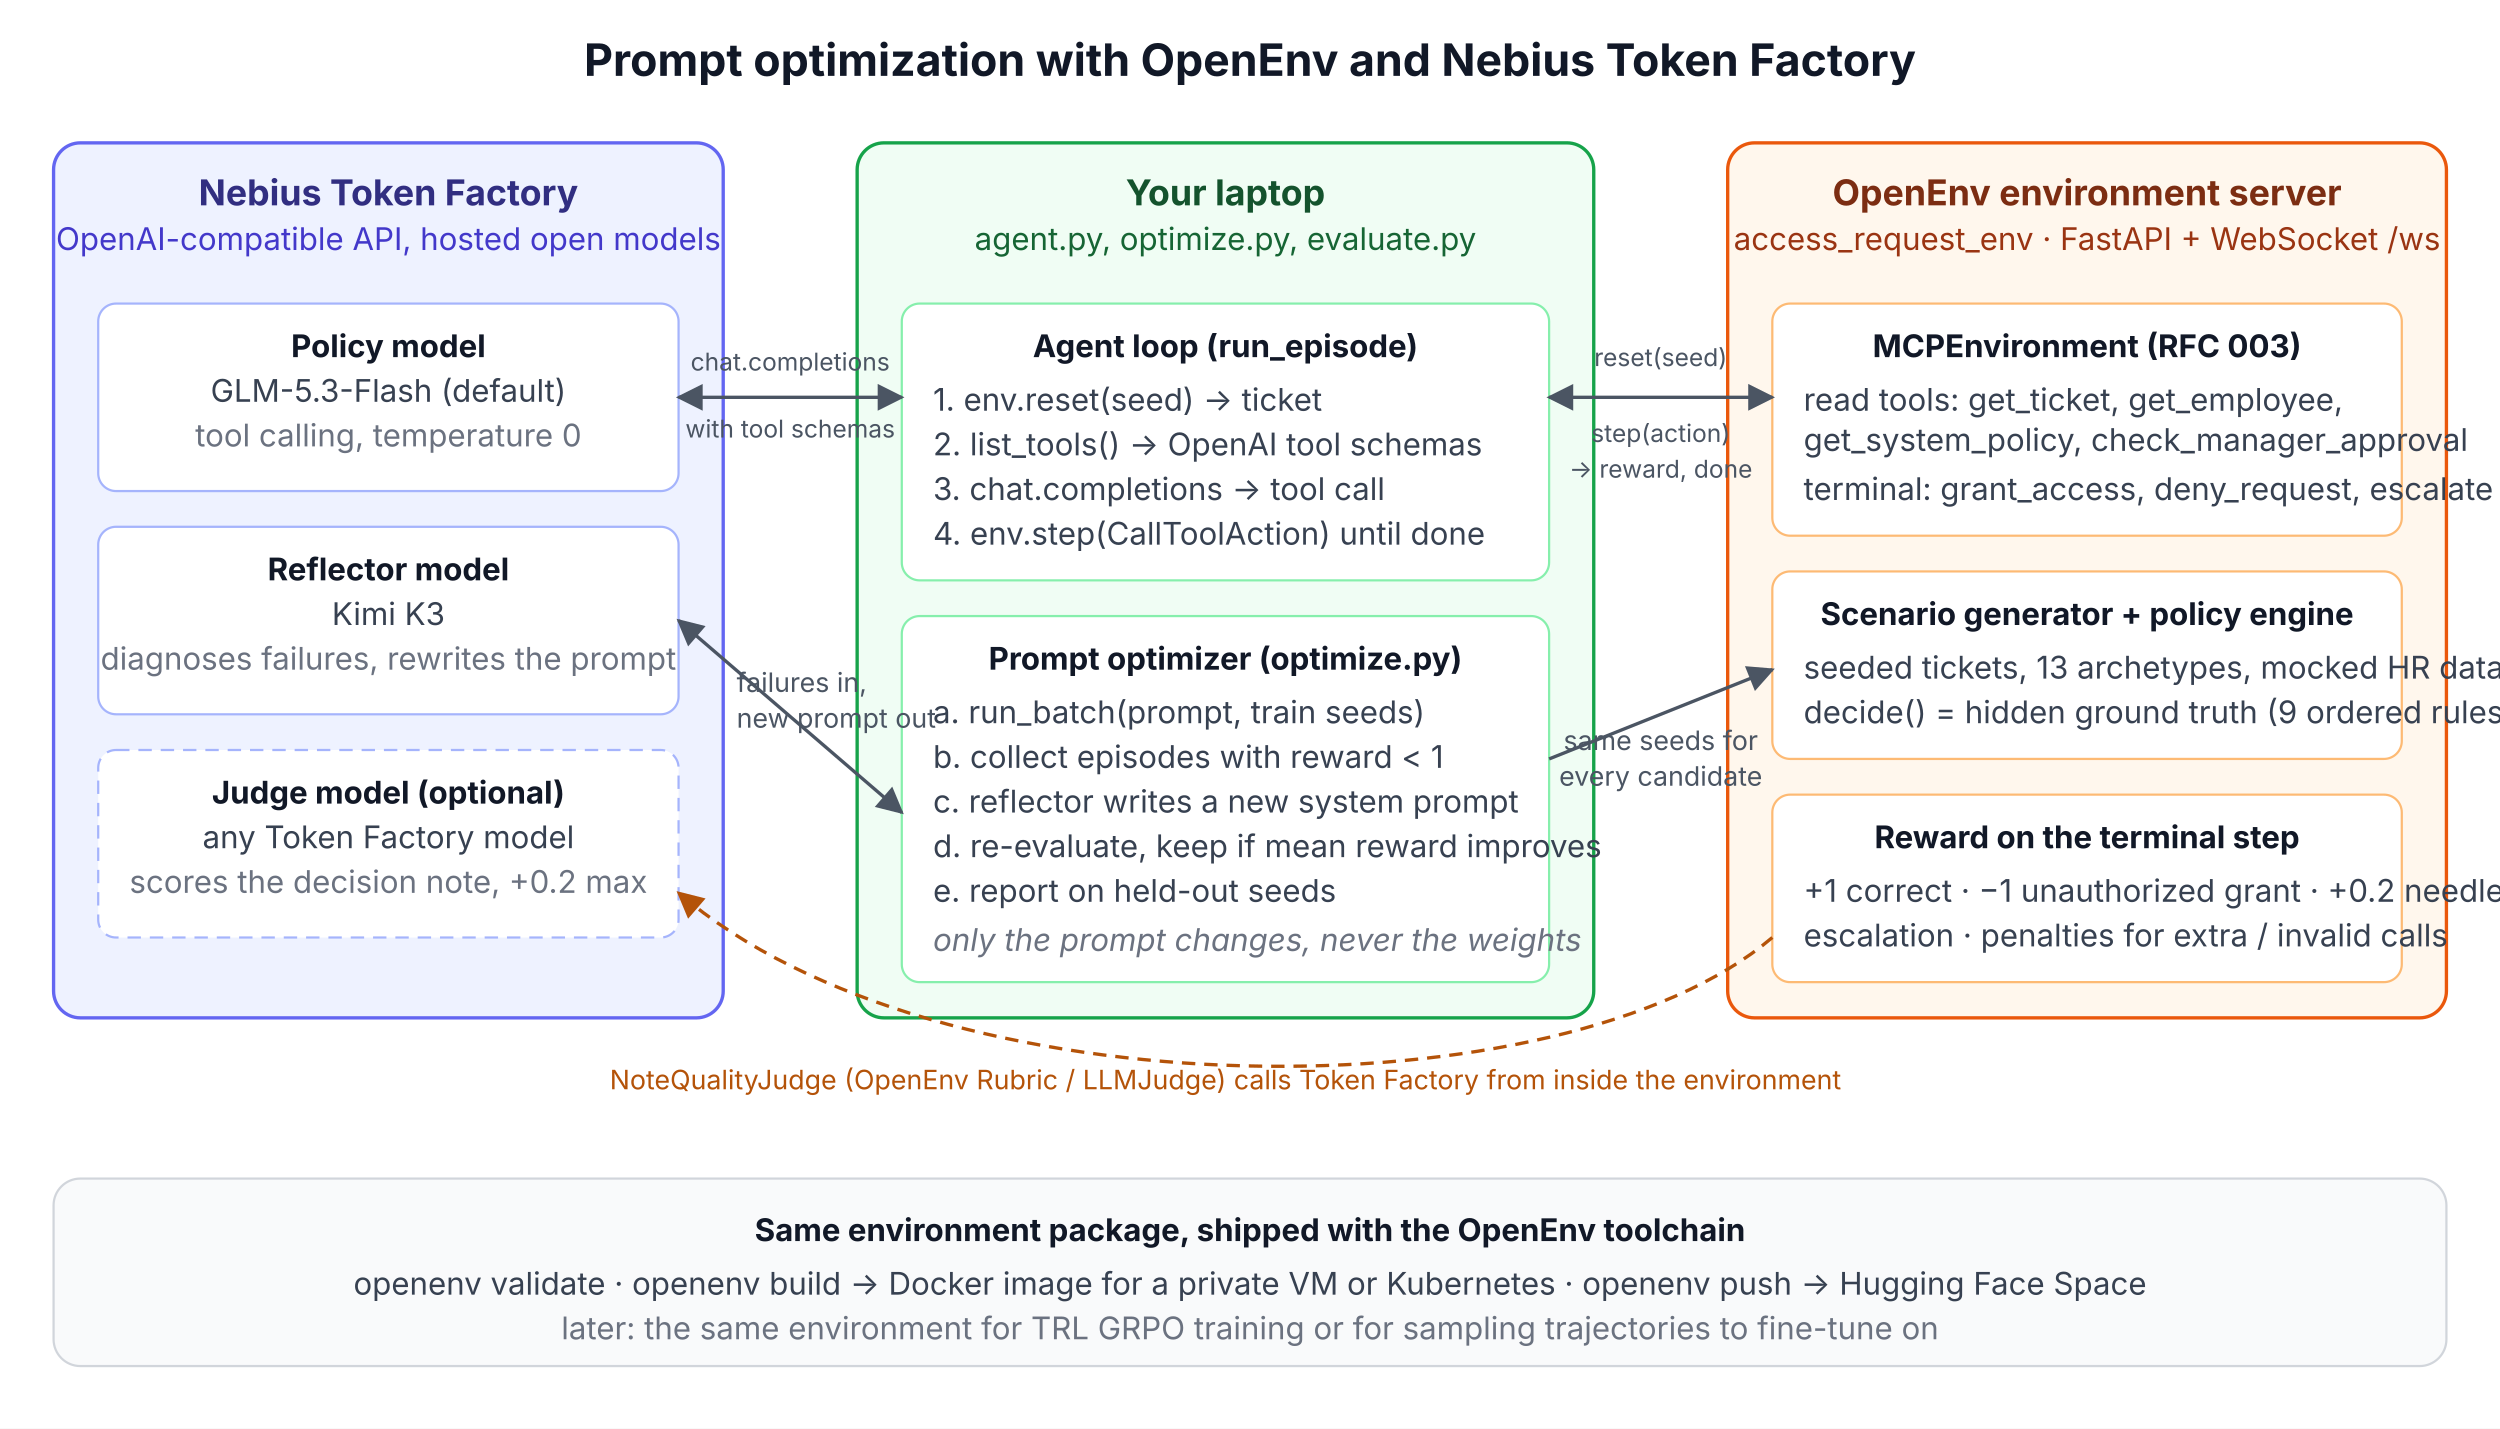
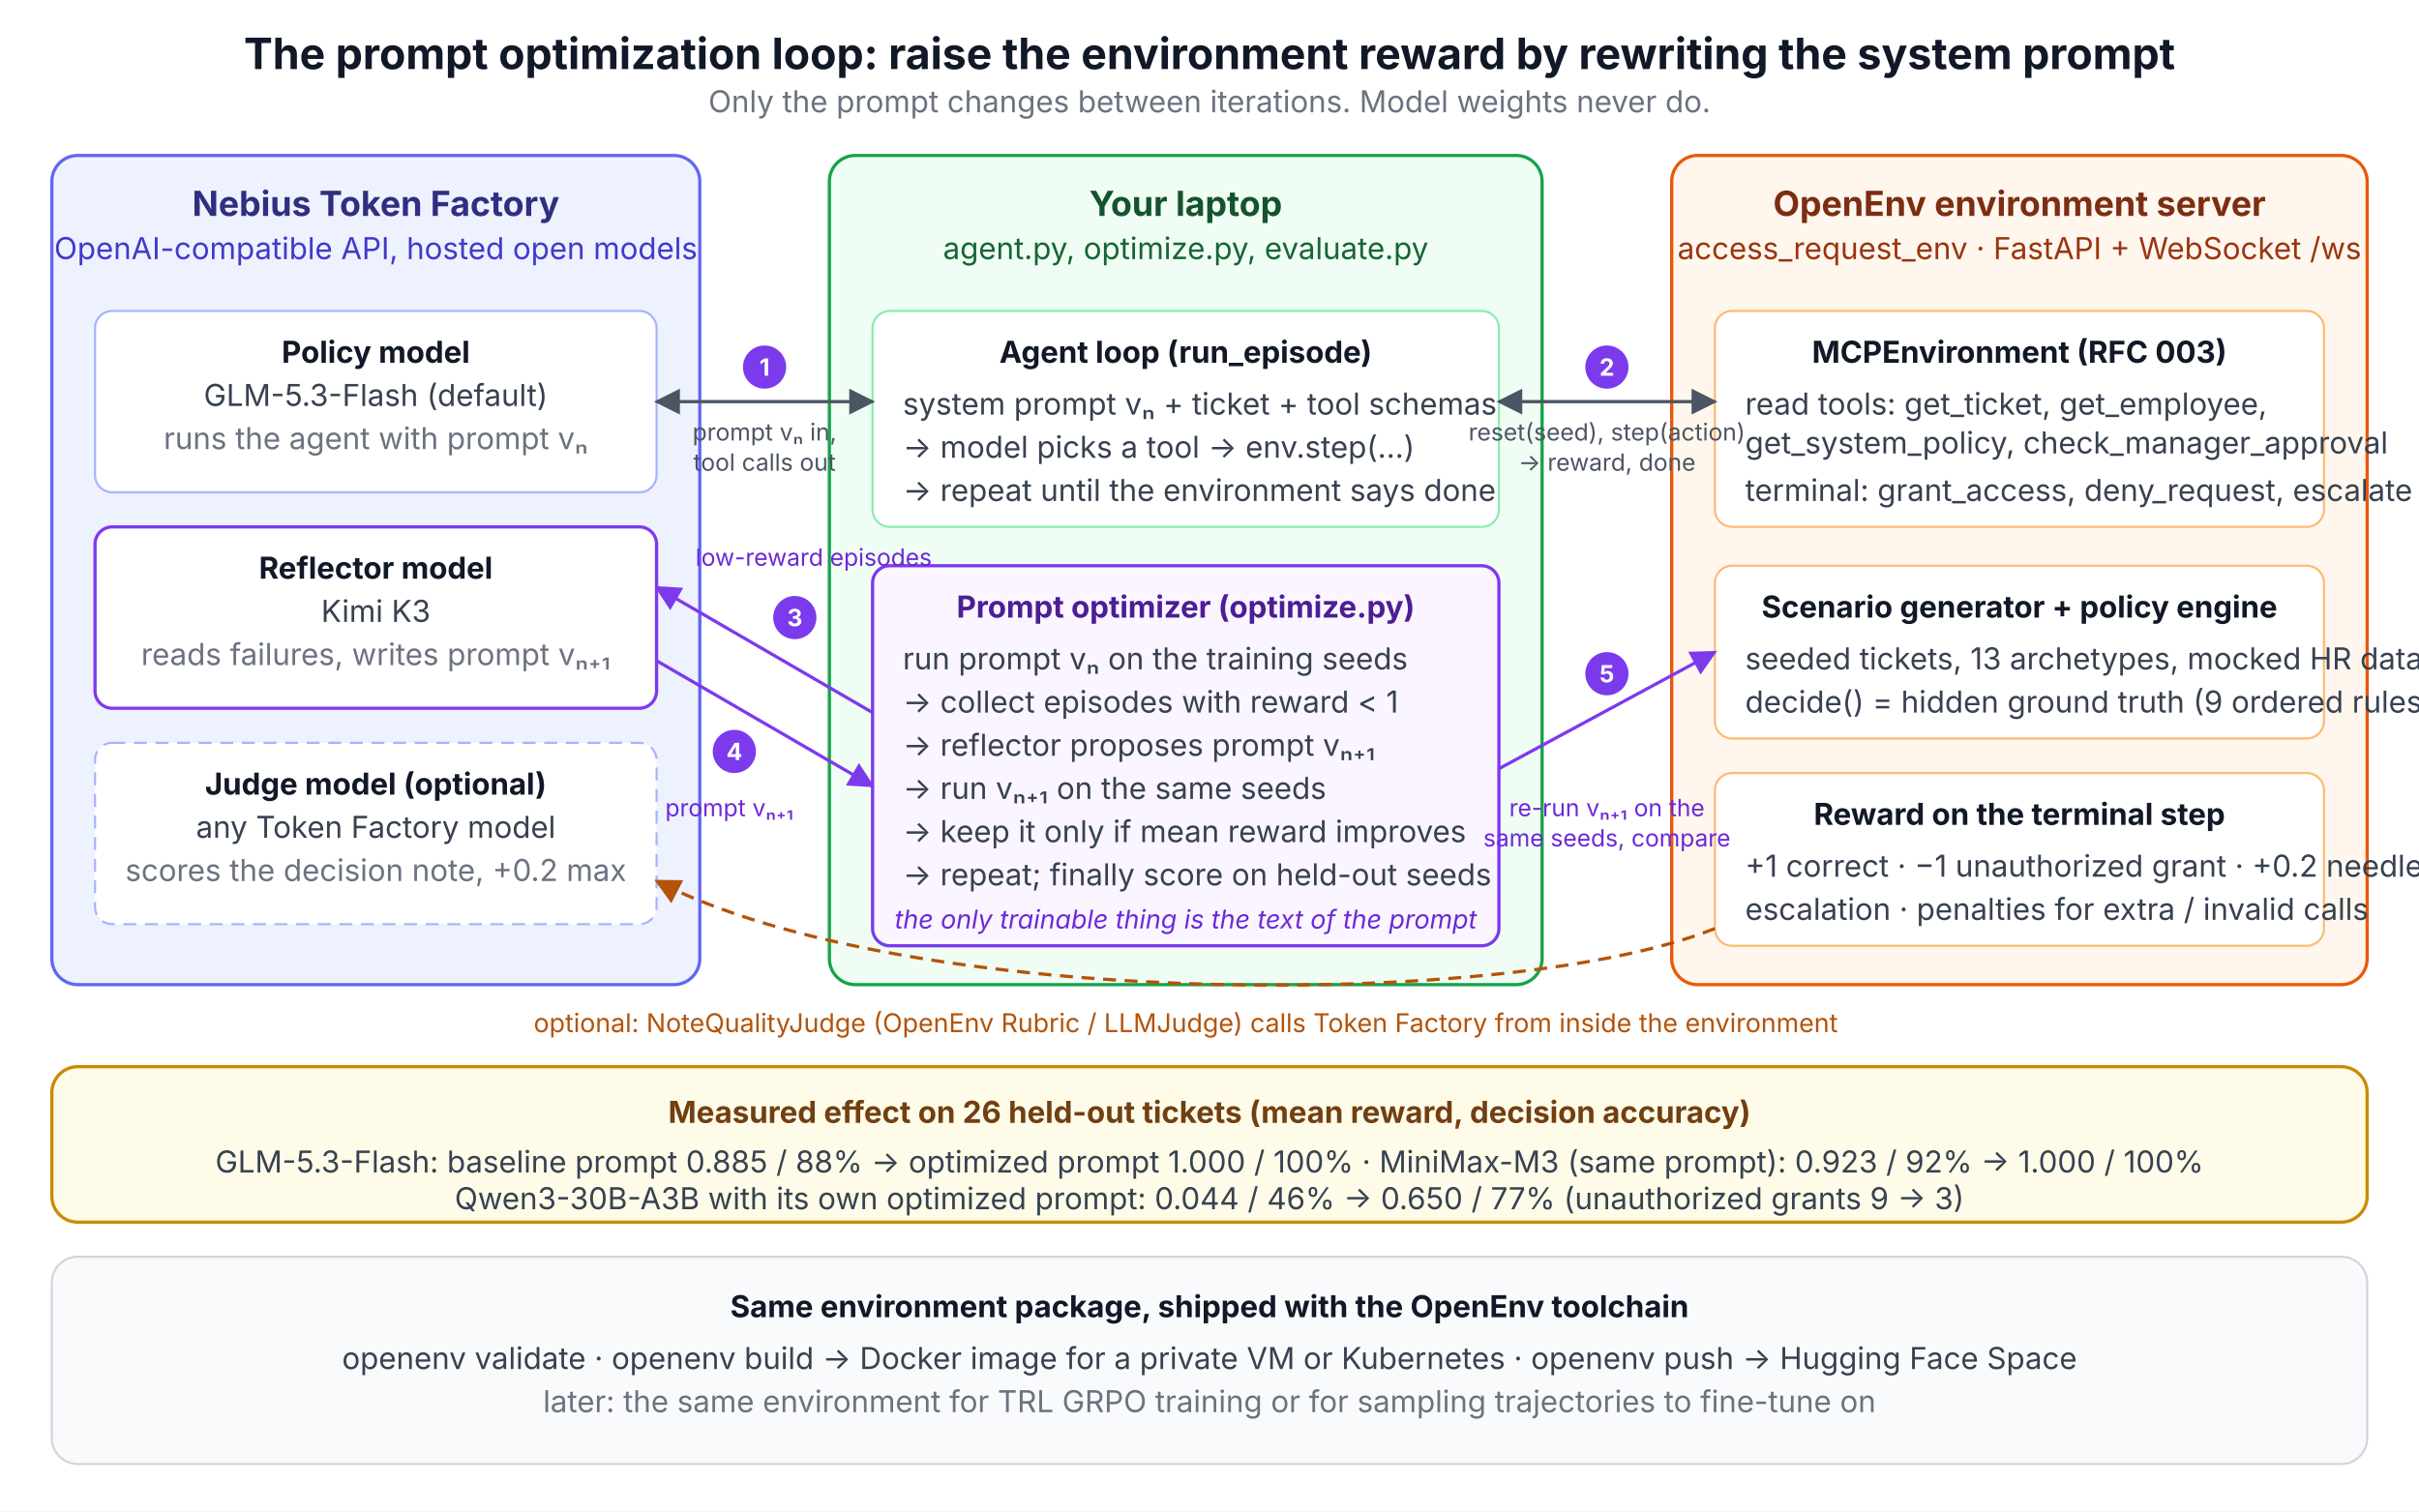
- <svg xmlns="http://www.w3.org/2000/svg" width="1120" height="640" viewBox="0 0 1120 640" font-family="Inter, Helvetica, Arial, sans-serif" font-size="14">
+ <svg xmlns="http://www.w3.org/2000/svg" width="1120" height="700" viewBox="0 0 1120 700" font-family="Inter, Helvetica, Arial, sans-serif" font-size="14">
  <defs>
    <marker id="arrow" viewBox="0 0 10 10" refX="9" refY="5" markerWidth="8" markerHeight="8" orient="auto-start-reverse">
      <path d="M 0 0 L 10 5 L 0 10 z" fill="#4b5563" />
+     </marker>
+     <marker id="arrow-loop" viewBox="0 0 10 10" refX="9" refY="5" markerWidth="8" markerHeight="8" orient="auto-start-reverse">
+       <path d="M 0 0 L 10 5 L 0 10 z" fill="#7c3aed" />
    </marker>
    <marker id="arrow-accent" viewBox="0 0 10 10" refX="9" refY="5" markerWidth="8" markerHeight="8" orient="auto-start-reverse">
      <path d="M 0 0 L 10 5 L 0 10 z" fill="#b45309" />
    </marker>
  </defs>
-   <rect width="1120" height="640" fill="#ffffff" />
-   <text x="560" y="34" text-anchor="middle" font-size="20" font-weight="700" fill="#111827">Prompt optimization with OpenEnv and Nebius Token Factory</text>
-   <rect x="24" y="64" width="300" height="392" rx="12" fill="#eef2ff" stroke="#6366f1" stroke-width="1.5" />
-   <text x="174" y="92" text-anchor="middle" font-size="16" font-weight="700" fill="#312e81">Nebius Token Factory</text>
-   <text x="174" y="112" text-anchor="middle" fill="#4338ca">OpenAI-compatible API, hosted open models</text>
-   <rect x="44" y="136" width="260" height="84" rx="8" fill="#ffffff" stroke="#a5b4fc" />
-   <text x="174" y="160" text-anchor="middle" font-weight="700" fill="#111827">Policy model</text>
-   <text x="174" y="180" text-anchor="middle" fill="#374151">GLM-5.3-Flash (default)</text>
-   <text x="174" y="200" text-anchor="middle" fill="#6b7280">tool calling, temperature 0</text>
-   <rect x="44" y="236" width="260" height="84" rx="8" fill="#ffffff" stroke="#a5b4fc" />
-   <text x="174" y="260" text-anchor="middle" font-weight="700" fill="#111827">Reflector model</text>
-   <text x="174" y="280" text-anchor="middle" fill="#374151">Kimi K3</text>
-   <text x="174" y="300" text-anchor="middle" fill="#6b7280">diagnoses failures, rewrites the prompt</text>
-   <rect x="44" y="336" width="260" height="84" rx="8" fill="#ffffff" stroke="#a5b4fc" stroke-dasharray="6 4" />
-   <text x="174" y="360" text-anchor="middle" font-weight="700" fill="#111827">Judge model (optional)</text>
-   <text x="174" y="380" text-anchor="middle" fill="#374151">any Token Factory model</text>
-   <text x="174" y="400" text-anchor="middle" fill="#6b7280">scores the decision note, +0.2 max</text>
-   <rect x="384" y="64" width="330" height="392" rx="12" fill="#f0fdf4" stroke="#16a34a" stroke-width="1.5" />
-   <text x="549" y="92" text-anchor="middle" font-size="16" font-weight="700" fill="#14532d">Your laptop</text>
-   <text x="549" y="112" text-anchor="middle" fill="#166534">agent.py, optimize.py, evaluate.py</text>
-   <rect x="404" y="136" width="290" height="124" rx="8" fill="#ffffff" stroke="#86efac" />
-   <text x="549" y="160" text-anchor="middle" font-weight="700" fill="#111827">Agent loop (run_episode)</text>
-   <text x="418" y="184" fill="#374151">1. env.reset(seed) → ticket</text>
-   <text x="418" y="204" fill="#374151">2. list_tools() → OpenAI tool schemas</text>
-   <text x="418" y="224" fill="#374151">3. chat.completions → tool call</text>
-   <text x="418" y="244" fill="#374151">4. env.step(CallToolAction) until done</text>
-   <rect x="404" y="276" width="290" height="164" rx="8" fill="#ffffff" stroke="#86efac" />
-   <text x="549" y="300" text-anchor="middle" font-weight="700" fill="#111827">Prompt optimizer (optimize.py)</text>
-   <text x="418" y="324" fill="#374151">a. run_batch(prompt, train seeds)</text>
-   <text x="418" y="344" fill="#374151">b. collect episodes with reward &lt; 1</text>
-   <text x="418" y="364" fill="#374151">c. reflector writes a new system prompt</text>
-   <text x="418" y="384" fill="#374151">d. re-evaluate, keep if mean reward improves</text>
-   <text x="418" y="404" fill="#374151">e. report on held-out seeds</text>
-   <text x="418" y="426" fill="#6b7280" font-style="italic">only the prompt changes, never the weights</text>
-   <rect x="774" y="64" width="322" height="392" rx="12" fill="#fff7ed" stroke="#ea580c" stroke-width="1.5" />
-   <text x="935" y="92" text-anchor="middle" font-size="16" font-weight="700" fill="#7c2d12">OpenEnv environment server</text>
-   <text x="935" y="112" text-anchor="middle" fill="#9a3412">access_request_env · FastAPI + WebSocket /ws</text>
-   <rect x="794" y="136" width="282" height="104" rx="8" fill="#ffffff" stroke="#fdba74" />
-   <text x="935" y="160" text-anchor="middle" font-weight="700" fill="#111827">MCPEnvironment (RFC 003)</text>
-   <text x="808" y="184" fill="#374151">read tools: get_ticket, get_employee,</text>
-   <text x="808" y="202" fill="#374151">get_system_policy, check_manager_approval</text>
-   <text x="808" y="224" fill="#374151">terminal: grant_access, deny_request, escalate</text>
-   <rect x="794" y="256" width="282" height="84" rx="8" fill="#ffffff" stroke="#fdba74" />
-   <text x="935" y="280" text-anchor="middle" font-weight="700" fill="#111827">Scenario generator + policy engine</text>
-   <text x="808" y="304" fill="#374151">seeded tickets, 13 archetypes, mocked HR data</text>
-   <text x="808" y="324" fill="#374151">decide() = hidden ground truth (9 ordered rules)</text>
-   <rect x="794" y="356" width="282" height="84" rx="8" fill="#ffffff" stroke="#fdba74" />
-   <text x="935" y="380" text-anchor="middle" font-weight="700" fill="#111827">Reward on the terminal step</text>
-   <text x="808" y="404" fill="#374151">+1 correct · −1 unauthorized grant · +0.2 needless</text>
-   <text x="808" y="424" fill="#374151">escalation · penalties for extra / invalid calls</text>
-   <line x1="404" y1="178" x2="304" y2="178" stroke="#4b5563" stroke-width="1.5" marker-end="url(#arrow)" marker-start="url(#arrow)" />
-   <text x="354" y="166" text-anchor="middle" fill="#4b5563" font-size="11">chat.completions</text>
-   <text x="354" y="196" text-anchor="middle" fill="#4b5563" font-size="11">with tool schemas</text>
-   <line x1="404" y1="364" x2="304" y2="278" stroke="#4b5563" stroke-width="1.5" marker-end="url(#arrow)" marker-start="url(#arrow)" />
-   <text x="330" y="310" text-anchor="start" fill="#4b5563" font-size="12">failures in,</text>
-   <text x="330" y="326" text-anchor="start" fill="#4b5563" font-size="12">new prompt out</text>
-   <line x1="694" y1="178" x2="794" y2="178" stroke="#4b5563" stroke-width="1.5" marker-end="url(#arrow)" marker-start="url(#arrow)" />
-   <text x="744" y="164" text-anchor="middle" fill="#4b5563" font-size="11">reset(seed)</text>
-   <text x="744" y="198" text-anchor="middle" fill="#4b5563" font-size="11">step(action)</text>
-   <text x="744" y="214" text-anchor="middle" fill="#4b5563" font-size="11">→ reward, done</text>
-   <line x1="694" y1="340" x2="794" y2="300" stroke="#4b5563" stroke-width="1.5" marker-end="url(#arrow)" />
-   <text x="744" y="336" text-anchor="middle" fill="#4b5563" font-size="12">same seeds for</text>
-   <text x="744" y="352" text-anchor="middle" fill="#4b5563" font-size="12">every candidate</text>
-   <path d="M 794 420 C 700 500, 420 500, 304 400" fill="none" stroke="#b45309" stroke-width="1.5" stroke-dasharray="6 4" marker-end="url(#arrow-accent)" />
-   <text x="549" y="488" text-anchor="middle" fill="#b45309" font-size="12">NoteQualityJudge (OpenEnv Rubric / LLMJudge) calls Token Factory from inside the environment</text>
-   <rect x="24" y="528" width="1072" height="84" rx="12" fill="#f9fafb" stroke="#d1d5db" />
-   <text x="560" y="556" text-anchor="middle" font-weight="700" fill="#111827">Same environment package, shipped with the OpenEnv toolchain</text>
-   <text x="560" y="580" text-anchor="middle" fill="#374151">openenv validate  ·  openenv build → Docker image for a private VM or Kubernetes  ·  openenv push → Hugging Face Space</text>
-   <text x="560" y="600" text-anchor="middle" fill="#6b7280">later: the same environment for TRL GRPO training or for sampling trajectories to fine-tune on</text>
+   <rect width="1120" height="700" fill="#ffffff" />
+   <text x="560" y="32" text-anchor="middle" font-size="20" font-weight="700" fill="#111827">The prompt optimization loop: raise the environment reward by rewriting the system prompt</text>
+   <text x="560" y="52" text-anchor="middle" fill="#6b7280">Only the prompt changes between iterations. Model weights never do.</text>
+   <rect x="24" y="72" width="300" height="384" rx="12" fill="#eef2ff" stroke="#6366f1" stroke-width="1.5" />
+   <text x="174" y="100" text-anchor="middle" font-size="16" font-weight="700" fill="#312e81">Nebius Token Factory</text>
+   <text x="174" y="120" text-anchor="middle" fill="#4338ca">OpenAI-compatible API, hosted open models</text>
+   <rect x="44" y="144" width="260" height="84" rx="8" fill="#ffffff" stroke="#a5b4fc" />
+   <text x="174" y="168" text-anchor="middle" font-weight="700" fill="#111827">Policy model</text>
+   <text x="174" y="188" text-anchor="middle" fill="#374151">GLM-5.3-Flash (default)</text>
+   <text x="174" y="208" text-anchor="middle" fill="#6b7280">runs the agent with prompt vₙ</text>
+   <rect x="44" y="244" width="260" height="84" rx="8" fill="#ffffff" stroke="#7c3aed" stroke-width="1.5" />
+   <text x="174" y="268" text-anchor="middle" font-weight="700" fill="#111827">Reflector model</text>
+   <text x="174" y="288" text-anchor="middle" fill="#374151">Kimi K3</text>
+   <text x="174" y="308" text-anchor="middle" fill="#6b7280">reads failures, writes prompt vₙ₊₁</text>
+   <rect x="44" y="344" width="260" height="84" rx="8" fill="#ffffff" stroke="#a5b4fc" stroke-dasharray="6 4" />
+   <text x="174" y="368" text-anchor="middle" font-weight="700" fill="#111827">Judge model (optional)</text>
+   <text x="174" y="388" text-anchor="middle" fill="#374151">any Token Factory model</text>
+   <text x="174" y="408" text-anchor="middle" fill="#6b7280">scores the decision note, +0.2 max</text>
+   <rect x="384" y="72" width="330" height="384" rx="12" fill="#f0fdf4" stroke="#16a34a" stroke-width="1.5" />
+   <text x="549" y="100" text-anchor="middle" font-size="16" font-weight="700" fill="#14532d">Your laptop</text>
+   <text x="549" y="120" text-anchor="middle" fill="#166534">agent.py, optimize.py, evaluate.py</text>
+   <rect x="404" y="144" width="290" height="100" rx="8" fill="#ffffff" stroke="#86efac" />
+   <text x="549" y="168" text-anchor="middle" font-weight="700" fill="#111827">Agent loop (run_episode)</text>
+   <text x="418" y="192" fill="#374151">system prompt vₙ + ticket + tool schemas</text>
+   <text x="418" y="212" fill="#374151">→ model picks a tool → env.step(...)</text>
+   <text x="418" y="232" fill="#374151">→ repeat until the environment says done</text>
+   <rect x="404" y="262" width="290" height="176" rx="8" fill="#faf5ff" stroke="#7c3aed" stroke-width="1.5" />
+   <text x="549" y="286" text-anchor="middle" font-weight="700" fill="#4c1d95">Prompt optimizer (optimize.py)</text>
+   <text x="418" y="310" fill="#374151">run prompt vₙ on the training seeds</text>
+   <text x="418" y="330" fill="#374151">→ collect episodes with reward &lt; 1</text>
+   <text x="418" y="350" fill="#374151">→ reflector proposes prompt vₙ₊₁</text>
+   <text x="418" y="370" fill="#374151">→ run vₙ₊₁ on the same seeds</text>
+   <text x="418" y="390" fill="#374151">→ keep it only if mean reward improves</text>
+   <text x="418" y="410" fill="#374151">→ repeat; finally score on held-out seeds</text>
+   <text x="549" y="430" text-anchor="middle" fill="#6d28d9" font-size="12" font-style="italic">the only trainable thing is the text of the prompt</text>
+   <rect x="774" y="72" width="322" height="384" rx="12" fill="#fff7ed" stroke="#ea580c" stroke-width="1.5" />
+   <text x="935" y="100" text-anchor="middle" font-size="16" font-weight="700" fill="#7c2d12">OpenEnv environment server</text>
+   <text x="935" y="120" text-anchor="middle" fill="#9a3412">access_request_env · FastAPI + WebSocket /ws</text>
+   <rect x="794" y="144" width="282" height="100" rx="8" fill="#ffffff" stroke="#fdba74" />
+   <text x="935" y="168" text-anchor="middle" font-weight="700" fill="#111827">MCPEnvironment (RFC 003)</text>
+   <text x="808" y="192" fill="#374151">read tools: get_ticket, get_employee,</text>
+   <text x="808" y="210" fill="#374151">get_system_policy, check_manager_approval</text>
+   <text x="808" y="232" fill="#374151">terminal: grant_access, deny_request, escalate</text>
+   <rect x="794" y="262" width="282" height="80" rx="8" fill="#ffffff" stroke="#fdba74" />
+   <text x="935" y="286" text-anchor="middle" font-weight="700" fill="#111827">Scenario generator + policy engine</text>
+   <text x="808" y="310" fill="#374151">seeded tickets, 13 archetypes, mocked HR data</text>
+   <text x="808" y="330" fill="#374151">decide() = hidden ground truth (9 ordered rules)</text>
+   <rect x="794" y="358" width="282" height="80" rx="8" fill="#ffffff" stroke="#fdba74" />
+   <text x="935" y="382" text-anchor="middle" font-weight="700" fill="#111827">Reward on the terminal step</text>
+   <text x="808" y="406" fill="#374151">+1 correct · −1 unauthorized grant · +0.2 needless</text>
+   <text x="808" y="426" fill="#374151">escalation · penalties for extra / invalid calls</text>
+   <line x1="404" y1="186" x2="304" y2="186" stroke="#4b5563" stroke-width="1.5" marker-end="url(#arrow)" marker-start="url(#arrow)" />
+   <circle cx="354" cy="170" r="10" fill="#7c3aed" />
+   <text x="354" y="174" text-anchor="middle" fill="#fff" font-size="11" font-weight="700">1</text>
+   <text x="354" y="204" text-anchor="middle" fill="#4b5563" font-size="11">prompt vₙ in,</text>
+   <text x="354" y="218" text-anchor="middle" fill="#4b5563" font-size="11">tool calls out</text>
+   <line x1="694" y1="186" x2="794" y2="186" stroke="#4b5563" stroke-width="1.5" marker-end="url(#arrow)" marker-start="url(#arrow)" />
+   <circle cx="744" cy="170" r="10" fill="#7c3aed" />
+   <text x="744" y="174" text-anchor="middle" fill="#fff" font-size="11" font-weight="700">2</text>
+   <text x="744" y="204" text-anchor="middle" fill="#4b5563" font-size="11">reset(seed), step(action)</text>
+   <text x="744" y="218" text-anchor="middle" fill="#4b5563" font-size="11">→ reward, done</text>
+   <line x1="404" y1="330" x2="304" y2="272" stroke="#7c3aed" stroke-width="1.5" marker-end="url(#arrow-loop)" />
+   <circle cx="368" cy="286" r="10" fill="#7c3aed" />
+   <text x="368" y="290" text-anchor="middle" fill="#fff" font-size="11" font-weight="700">3</text>
+   <text x="322" y="262" text-anchor="start" fill="#6d28d9" font-size="11">low-reward episodes</text>
+   <line x1="304" y1="306" x2="404" y2="364" stroke="#7c3aed" stroke-width="1.5" marker-end="url(#arrow-loop)" />
+   <circle cx="340" cy="348" r="10" fill="#7c3aed" />
+   <text x="340" y="352" text-anchor="middle" fill="#fff" font-size="11" font-weight="700">4</text>
+   <text x="308" y="378" text-anchor="start" fill="#6d28d9" font-size="11">prompt vₙ₊₁</text>
+   <line x1="694" y1="356" x2="794" y2="302" stroke="#7c3aed" stroke-width="1.5" marker-end="url(#arrow-loop)" />
+   <circle cx="744" cy="312" r="10" fill="#7c3aed" />
+   <text x="744" y="316" text-anchor="middle" fill="#fff" font-size="11" font-weight="700">5</text>
+   <text x="744" y="378" text-anchor="middle" fill="#6d28d9" font-size="11">re-run vₙ₊₁ on the</text>
+   <text x="744" y="392" text-anchor="middle" fill="#6d28d9" font-size="11">same seeds, compare</text>
+   <path d="M 794 430 C 700 468, 420 468, 304 408" fill="none" stroke="#b45309" stroke-width="1.5" stroke-dasharray="6 4" marker-end="url(#arrow-accent)" />
+   <text x="549" y="478" text-anchor="middle" fill="#b45309" font-size="12">optional: NoteQualityJudge (OpenEnv Rubric / LLMJudge) calls Token Factory from inside the environment</text>
+   <rect x="24" y="494" width="1072" height="72" rx="12" fill="#fefce8" stroke="#ca8a04" stroke-width="1.5" />
+   <text x="560" y="520" text-anchor="middle" font-weight="700" fill="#713f12">Measured effect on 26 held-out tickets (mean reward, decision accuracy)</text>
+   <text x="560" y="543" text-anchor="middle" fill="#374151">GLM-5.3-Flash: baseline prompt 0.885 / 88%  →  optimized prompt 1.000 / 100%      ·      MiniMax-M3 (same prompt): 0.923 / 92%  →  1.000 / 100%</text>
+   <text x="560" y="560" text-anchor="middle" fill="#374151">Qwen3-30B-A3B with its own optimized prompt: 0.044 / 46%  →  0.650 / 77%  (unauthorized grants 9 → 3)</text>
+   <rect x="24" y="582" width="1072" height="96" rx="12" fill="#f9fafb" stroke="#d1d5db" />
+   <text x="560" y="610" text-anchor="middle" font-weight="700" fill="#111827">Same environment package, shipped with the OpenEnv toolchain</text>
+   <text x="560" y="634" text-anchor="middle" fill="#374151">openenv validate  ·  openenv build → Docker image for a private VM or Kubernetes  ·  openenv push → Hugging Face Space</text>
+   <text x="560" y="654" text-anchor="middle" fill="#6b7280">later: the same environment for TRL GRPO training or for sampling trajectories to fine-tune on</text>
</svg>
